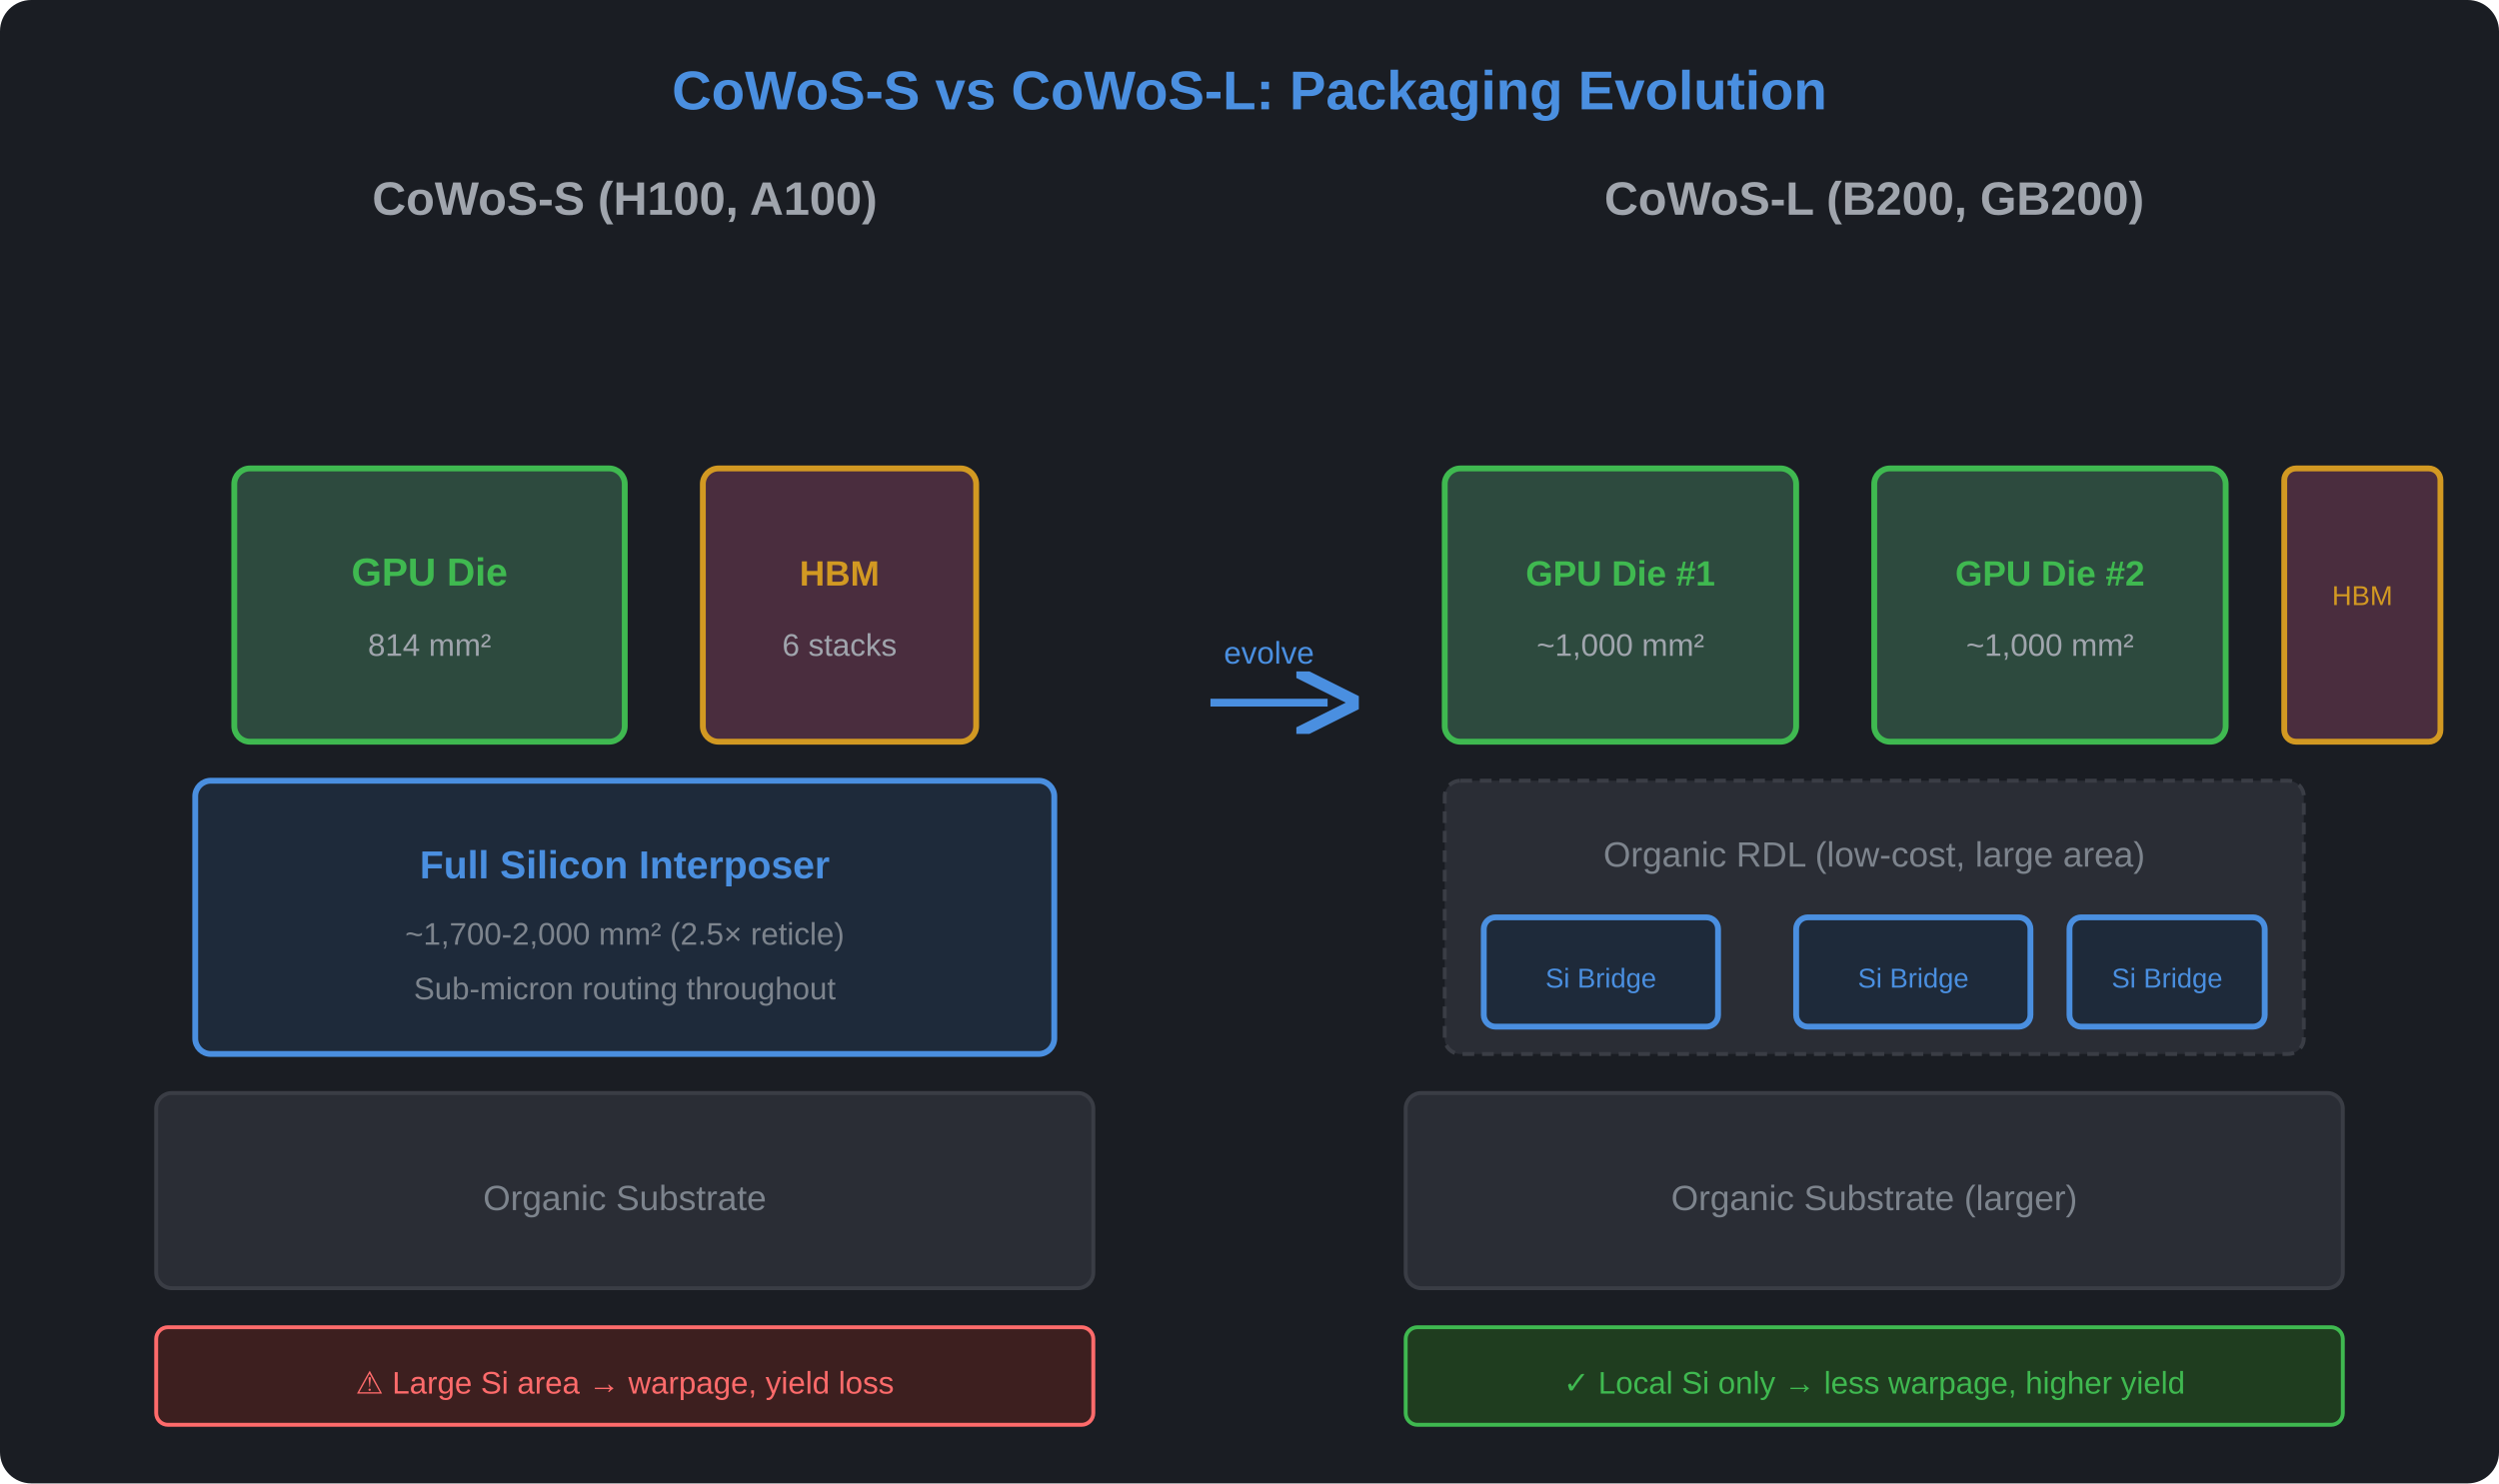
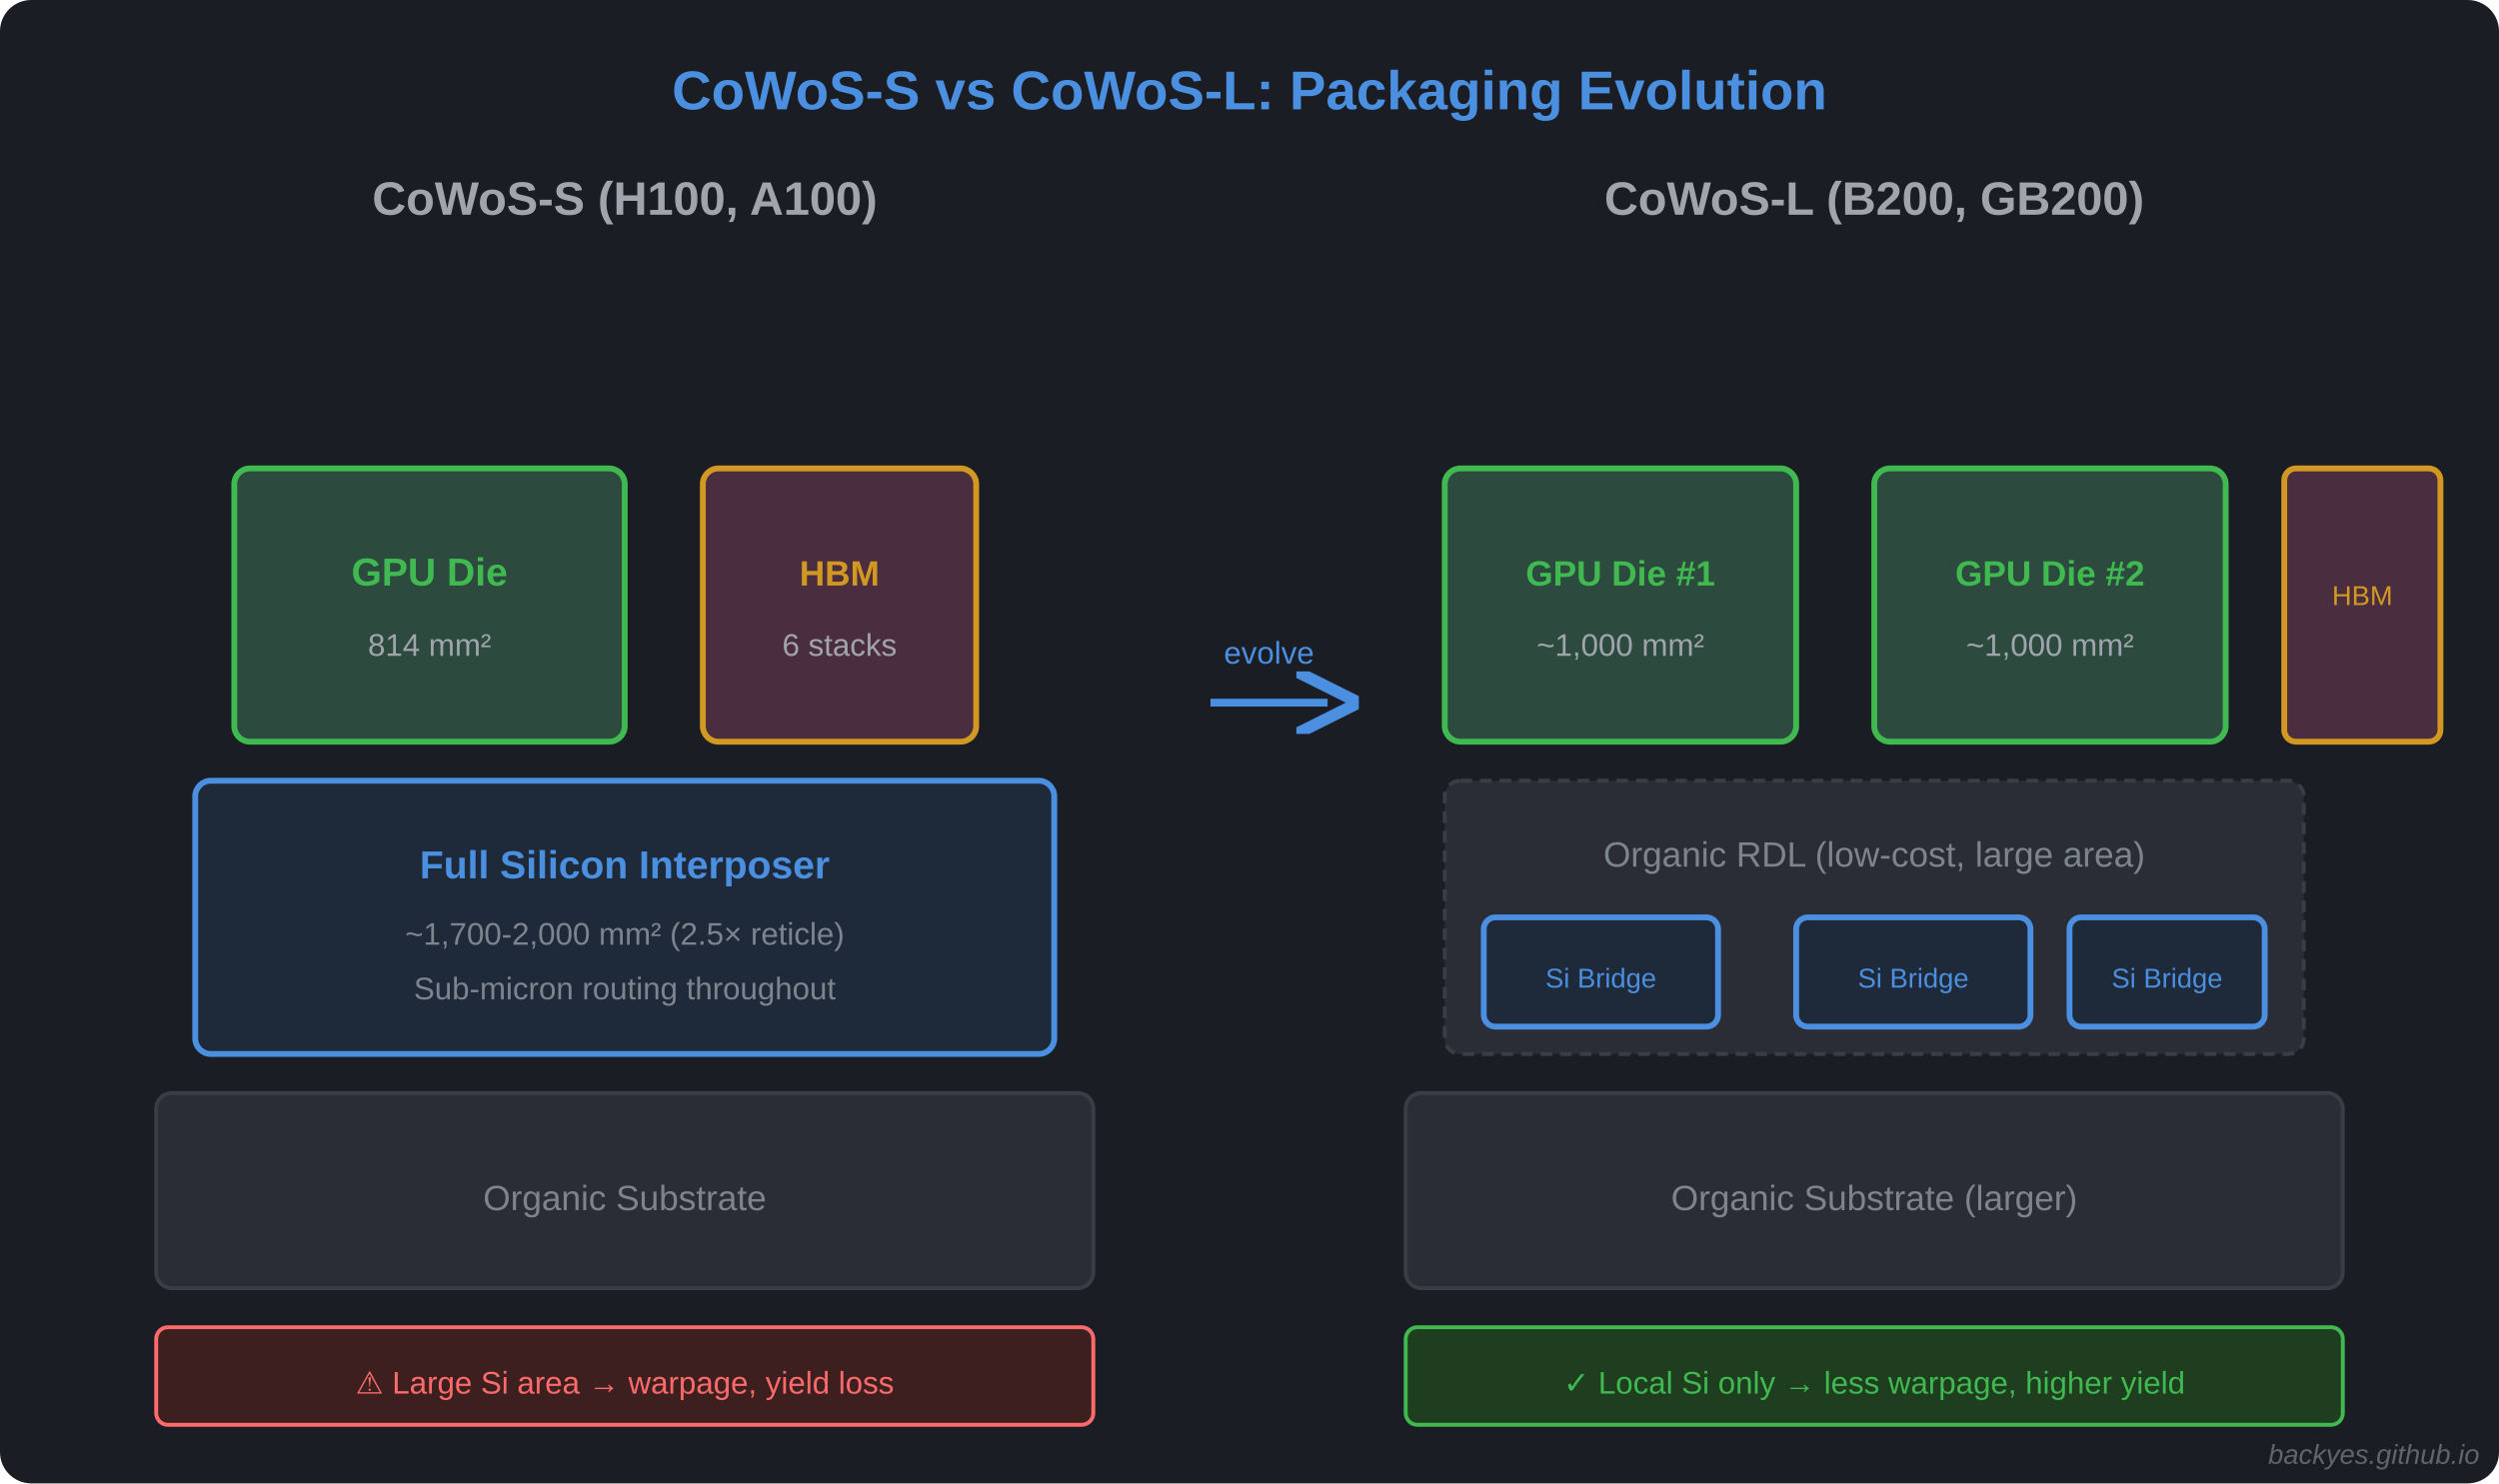
<svg xmlns="http://www.w3.org/2000/svg" viewBox="0 0 640 380" font-family="Arial,sans-serif">
  <rect width="640" height="380" fill="#1a1d23" rx="8" />
  <text x="320" y="28" text-anchor="middle" fill="#4a8fe0" font-size="14" font-weight="600">CoWoS-S vs CoWoS-L: Packaging Evolution</text>
  <text x="160" y="55" text-anchor="middle" fill="#a0a5ad" font-size="12" font-weight="600">CoWoS-S (H100, A100)</text>
  <rect x="40" y="280" width="240" height="50" rx="4" fill="#2a2d35" stroke="#3a3d45" stroke-width="1" />
  <text x="160" y="310" text-anchor="middle" fill="#7d848d" font-size="9">Organic Substrate</text>
  <rect x="50" y="200" width="220" height="70" rx="4" fill="#1e2a3a" stroke="#4a8fe0" stroke-width="1.5" />
  <text x="160" y="225" text-anchor="middle" fill="#4a8fe0" font-size="10" font-weight="600">Full Silicon Interposer</text>
  <text x="160" y="242" text-anchor="middle" fill="#7d848d" font-size="8">~1,700-2,000 mm² (2.5× reticle)</text>
  <text x="160" y="256" text-anchor="middle" fill="#7d848d" font-size="8">Sub-micron routing throughout</text>
  <rect x="60" y="120" width="100" height="70" rx="4" fill="#2d4a3e" stroke="#3fb950" stroke-width="1.5" />
  <text x="110" y="150" text-anchor="middle" fill="#3fb950" font-size="10" font-weight="600">GPU Die</text>
  <text x="110" y="168" text-anchor="middle" fill="#a0a5ad" font-size="8">814 mm²</text>
  <rect x="180" y="120" width="70" height="70" rx="4" fill="#4a2d3e" stroke="#d29922" stroke-width="1.5" />
  <text x="215" y="150" text-anchor="middle" fill="#d29922" font-size="9" font-weight="600">HBM</text>
  <text x="215" y="168" text-anchor="middle" fill="#a0a5ad" font-size="8">6 stacks</text>
  <rect x="40" y="340" width="240" height="25" rx="3" fill="#3d1f1f" stroke="#ff6b6b" stroke-width="1" />
  <text x="160" y="357" text-anchor="middle" fill="#ff6b6b" font-size="8">⚠ Large Si area → warpage, yield loss</text>
  <text x="480" y="55" text-anchor="middle" fill="#a0a5ad" font-size="12" font-weight="600">CoWoS-L (B200, GB200)</text>
  <rect x="360" y="280" width="240" height="50" rx="4" fill="#2a2d35" stroke="#3a3d45" stroke-width="1" />
  <text x="480" y="310" text-anchor="middle" fill="#7d848d" font-size="9">Organic Substrate (larger)</text>
  <rect x="370" y="200" width="220" height="70" rx="4" fill="#2a2d35" stroke="#3a3d45" stroke-width="1" stroke-dasharray="3,2" />
  <text x="480" y="222" text-anchor="middle" fill="#7d848d" font-size="9">Organic RDL (low-cost, large area)</text>
  <rect x="380" y="235" width="60" height="28" rx="3" fill="#1e2a3a" stroke="#4a8fe0" stroke-width="1.5" />
  <text x="410" y="253" text-anchor="middle" fill="#4a8fe0" font-size="7">Si Bridge</text>
  <rect x="460" y="235" width="60" height="28" rx="3" fill="#1e2a3a" stroke="#4a8fe0" stroke-width="1.5" />
  <text x="490" y="253" text-anchor="middle" fill="#4a8fe0" font-size="7">Si Bridge</text>
  <rect x="530" y="235" width="50" height="28" rx="3" fill="#1e2a3a" stroke="#4a8fe0" stroke-width="1.5" />
  <text x="555" y="253" text-anchor="middle" fill="#4a8fe0" font-size="7">Si Bridge</text>
  <rect x="370" y="120" width="90" height="70" rx="4" fill="#2d4a3e" stroke="#3fb950" stroke-width="1.5" />
  <text x="415" y="150" text-anchor="middle" fill="#3fb950" font-size="9" font-weight="600">GPU Die #1</text>
  <text x="415" y="168" text-anchor="middle" fill="#a0a5ad" font-size="8">~1,000 mm²</text>
  <rect x="480" y="120" width="90" height="70" rx="4" fill="#2d4a3e" stroke="#3fb950" stroke-width="1.5" />
  <text x="525" y="150" text-anchor="middle" fill="#3fb950" font-size="9" font-weight="600">GPU Die #2</text>
  <text x="525" y="168" text-anchor="middle" fill="#a0a5ad" font-size="8">~1,000 mm²</text>
  <rect x="585" y="120" width="40" height="70" rx="3" fill="#4a2d3e" stroke="#d29922" stroke-width="1.5" />
  <text x="605" y="155" text-anchor="middle" fill="#d29922" font-size="7">HBM</text>
  <rect x="360" y="340" width="240" height="25" rx="3" fill="#1f3d1f" stroke="#3fb950" stroke-width="1" />
  <text x="480" y="357" text-anchor="middle" fill="#3fb950" font-size="8">✓ Local Si only → less warpage, higher yield</text>
  <line x1="310" y1="180" x2="340" y2="180" stroke="#4a8fe0" stroke-width="2" marker-end="url(#arrow2)" />
  <text x="325" y="170" text-anchor="middle" fill="#4a8fe0" font-size="8">evolve</text>
+   <text x="635" y="375" text-anchor="end" fill="#8b949e" font-size="7" font-style="italic" opacity="0.6">backyes.github.io</text>
  <defs>
    <marker id="arrow2" markerWidth="8" markerHeight="8" refX="4" refY="4" orient="auto">
      <path d="M0,0 L8,4 L0,8" fill="none" stroke="#4a8fe0" stroke-width="1.5" />
    </marker>
  </defs>
</svg>
